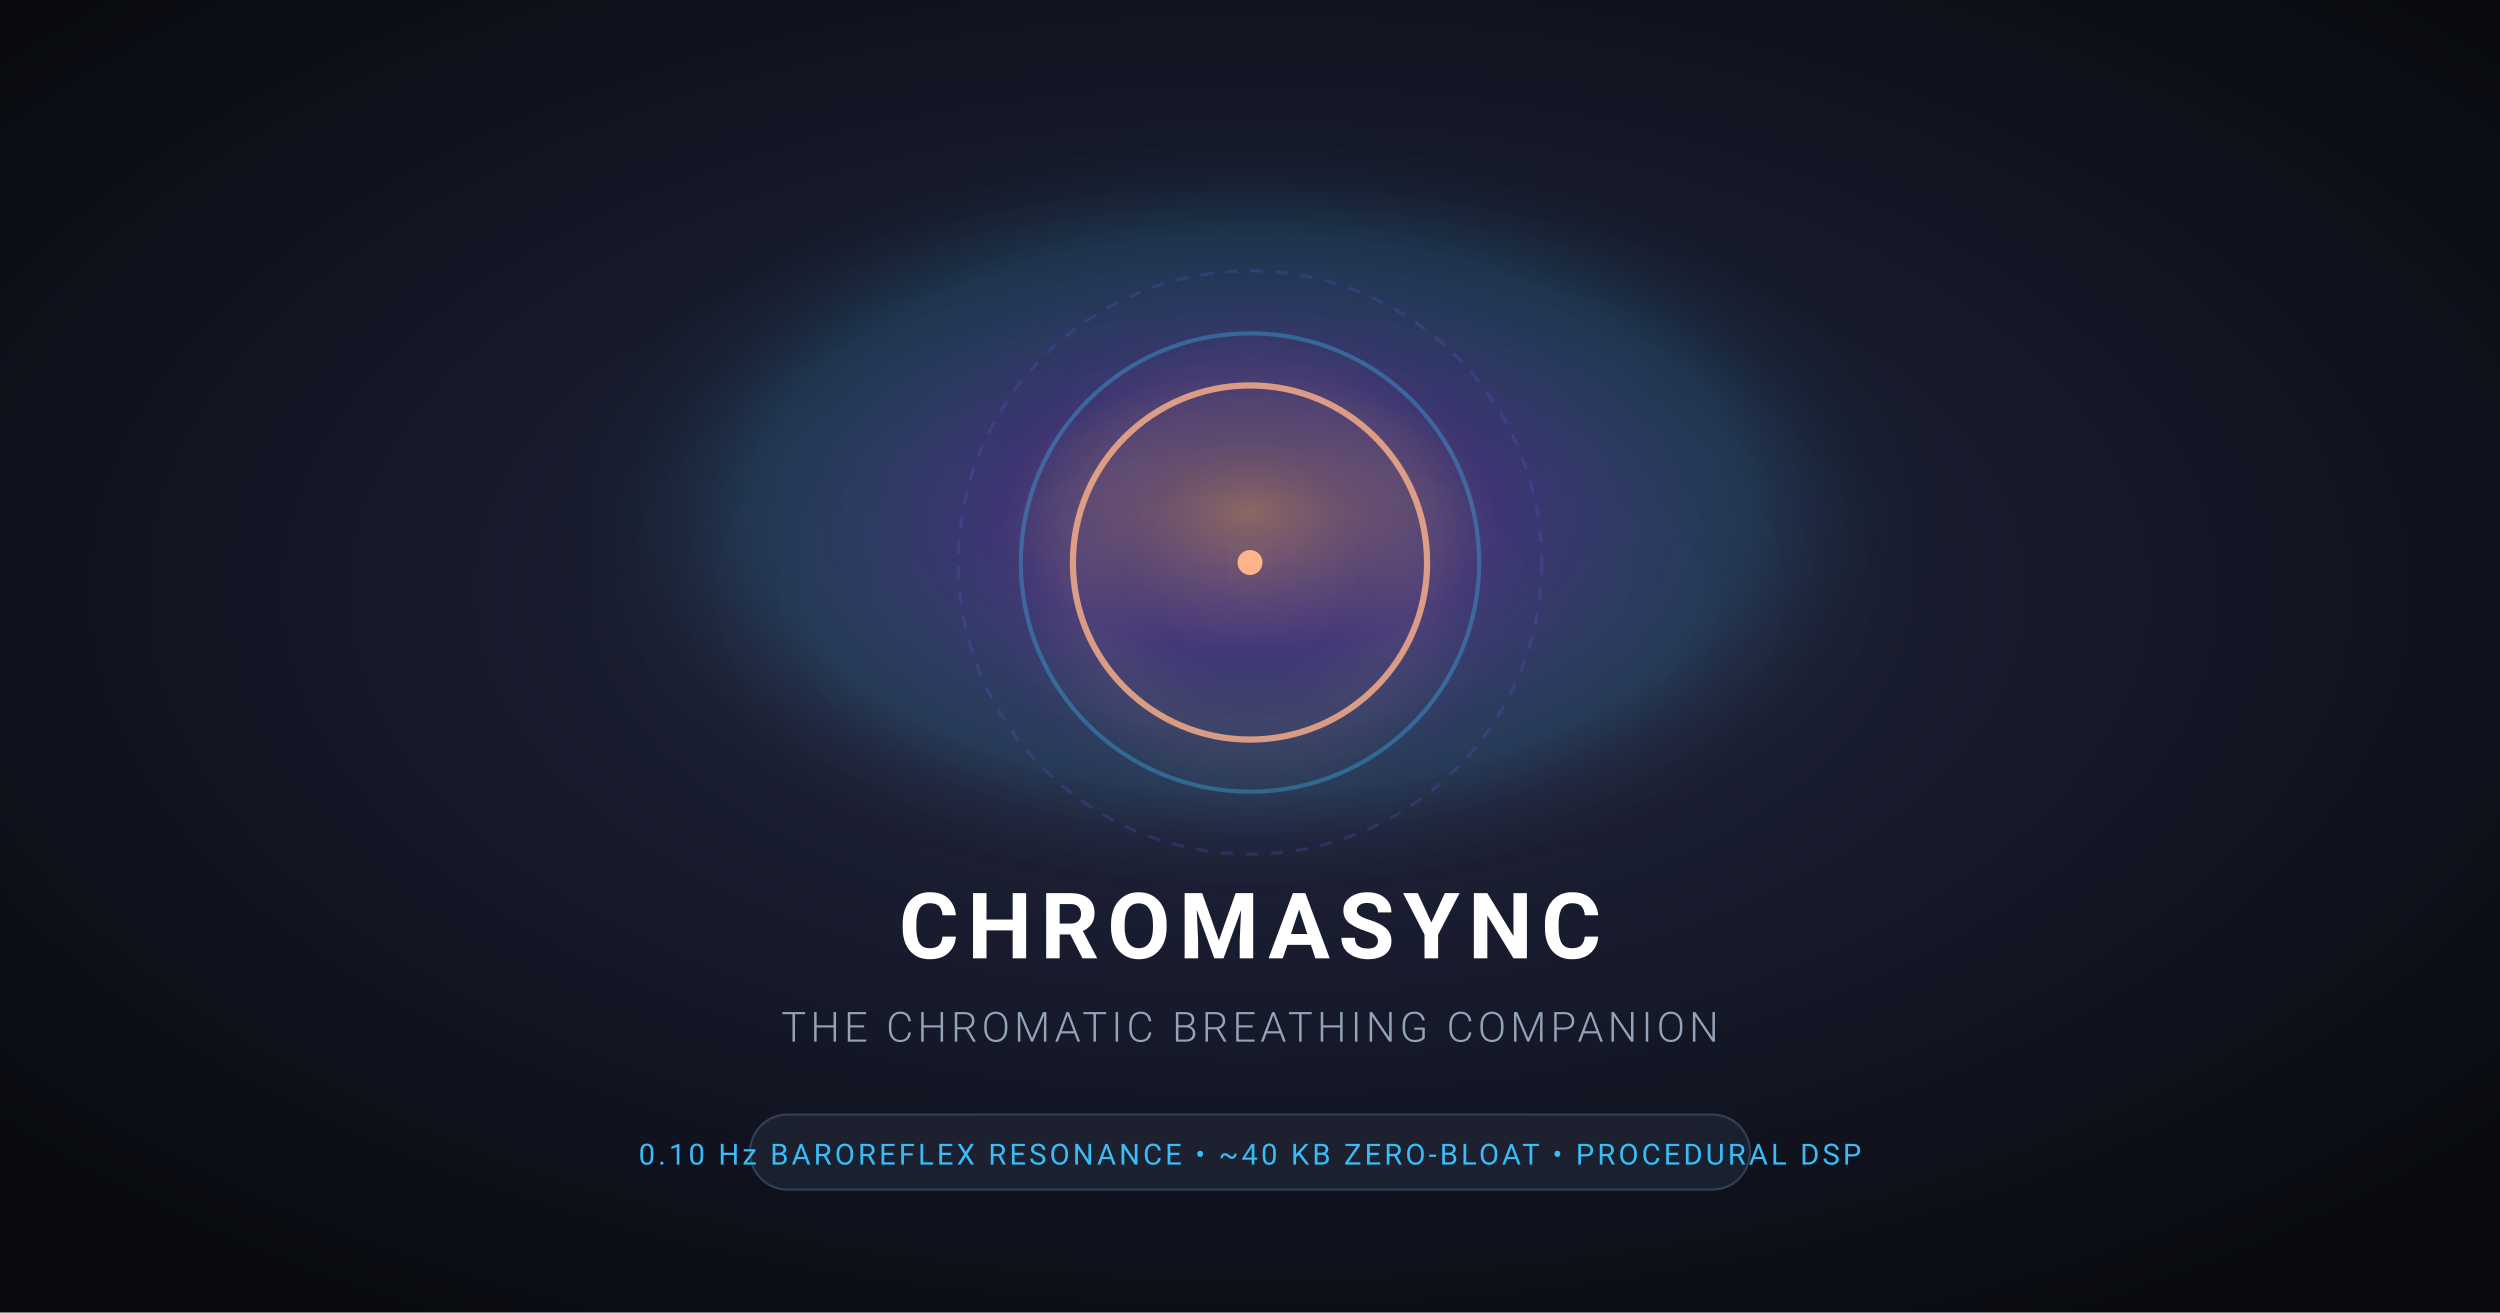
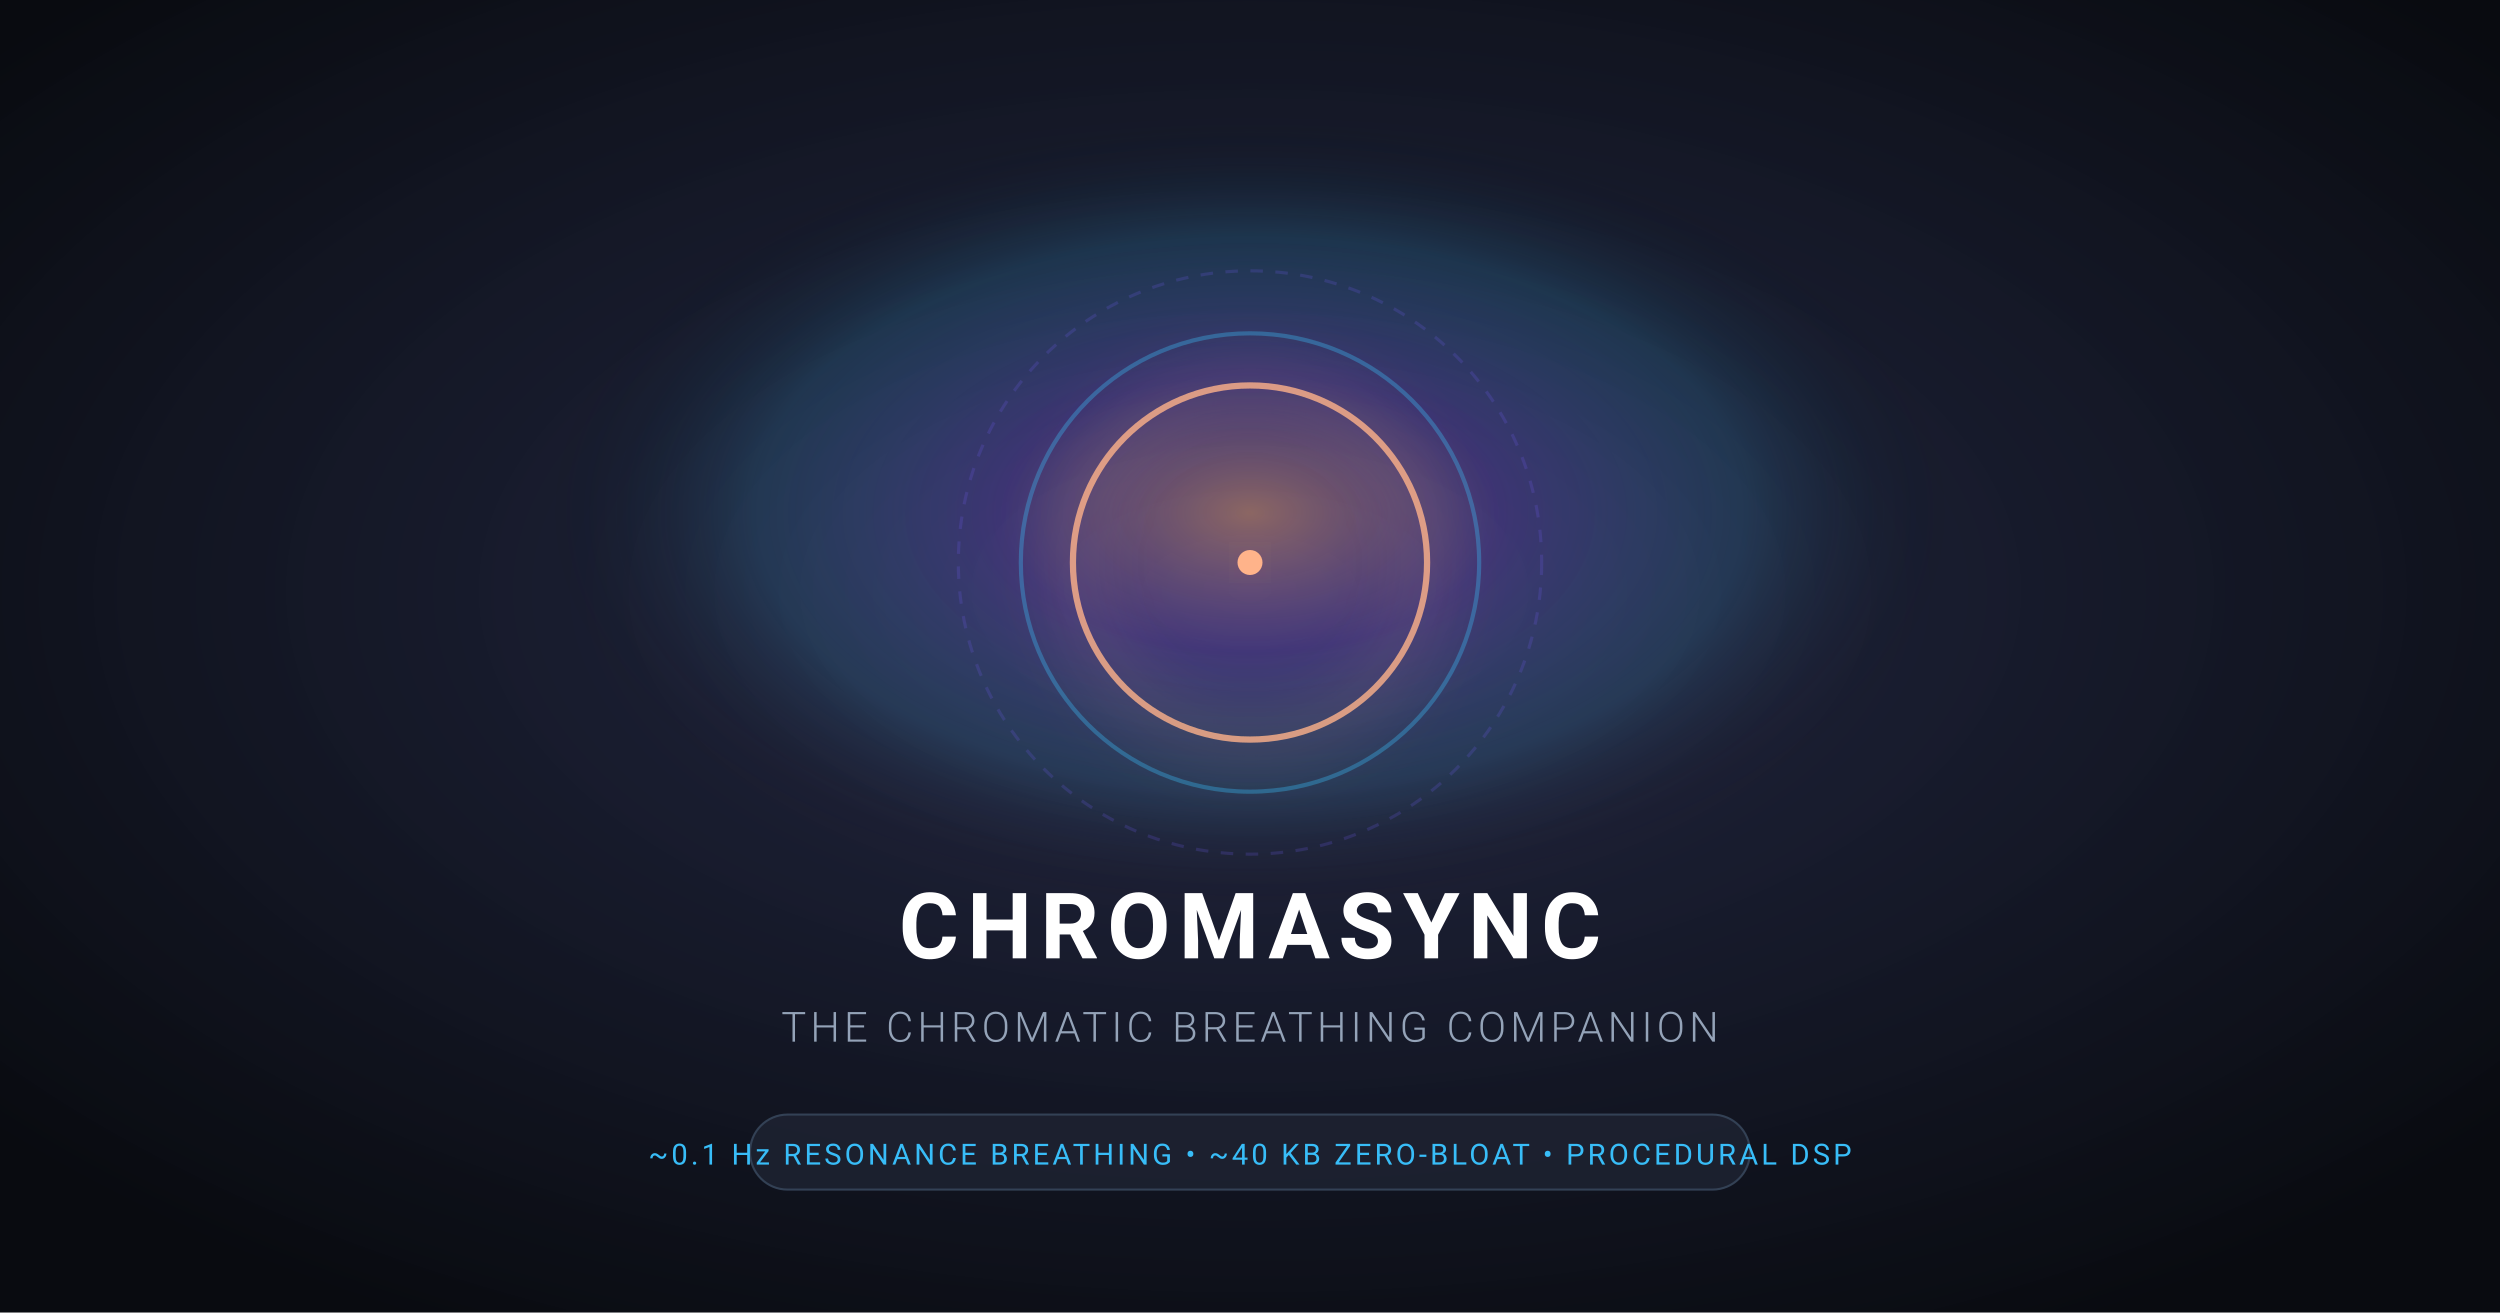
<svg xmlns="http://www.w3.org/2000/svg" viewBox="0 0 1200 630" width="1200" height="630">
  <defs>
    <radialGradient id="bgGlow" cx="50%" cy="45%" r="65%">
      <stop offset="0%" stop-color="#2a2040" stop-opacity="0.95" />
      <stop offset="40%" stop-color="#14182b" stop-opacity="0.98" />
      <stop offset="100%" stop-color="#090b10" stop-opacity="1" />
    </radialGradient>
    <radialGradient id="auroraCore" cx="50%" cy="45%" r="40%">
      <stop offset="0%" stop-color="#ffb38a" stop-opacity="0.45" />
      <stop offset="35%" stop-color="#705df2" stop-opacity="0.3" />
      <stop offset="70%" stop-color="#38bdf8" stop-opacity="0.15" />
      <stop offset="100%" stop-color="#000000" stop-opacity="0" />
    </radialGradient>
    <filter id="glow" x="-30%" y="-30%" width="160%" height="160%">
      <feGaussianBlur stdDeviation="16" result="blur" />
      <feMerge>
        <feMergeNode in="blur" />
        <feMergeNode in="SourceGraphic" />
      </feMerge>
    </filter>
  </defs>
  <rect width="1200" height="630" fill="url(#bgGlow)" />
  <ellipse cx="600" cy="270" rx="420" ry="240" fill="url(#auroraCore)" />
  <circle cx="600" cy="270" r="140" fill="none" stroke="#705df2" stroke-opacity="0.2" stroke-width="1.5" stroke-dasharray="6 6" />
  <circle cx="600" cy="270" r="110" fill="none" stroke="#38bdf8" stroke-opacity="0.35" stroke-width="2" />
  <circle cx="600" cy="270" r="85" fill="none" stroke="#ffb38a" stroke-opacity="0.8" stroke-width="3" filter="url(#glow)" />
  <circle cx="600" cy="270" r="6" fill="#ffb38a" filter="url(#glow)" />
  <g text-anchor="middle">
    <text x="600" y="460" font-family="-apple-system, BlinkMacSystemFont, 'Segoe UI', Roboto, 'Playfair Display', serif" font-size="44" font-weight="600" fill="#ffffff" letter-spacing="4">CHROMASYNC</text>
    <text x="600" y="500" font-family="-apple-system, BlinkMacSystemFont, 'Segoe UI', Roboto, sans-serif" font-size="20" font-weight="300" fill="#94a3b8" letter-spacing="2">THE CHROMATIC BREATHING COMPANION</text>
    <rect x="360" y="535" width="480" height="36" rx="18" fill="#1e2433" fill-opacity="0.8" stroke="#334155" stroke-width="1" />
-     <text x="600" y="559" font-family="-apple-system, BlinkMacSystemFont, 'Segoe UI', Roboto, monospace" font-size="14" font-weight="400" fill="#38bdf8" letter-spacing="1.5">0.10 Hz BAROREFLEX RESONANCE • ~40 KB ZERO-BLOAT • PROCEDURAL DSP</text>
+     <text x="600" y="559" font-family="-apple-system, BlinkMacSystemFont, 'Segoe UI', Roboto, monospace" font-size="14" font-weight="400" fill="#38bdf8" letter-spacing="1.5">~0.1 Hz RESONANCE BREATHING • ~40 KB ZERO-BLOAT • PROCEDURAL DSP</text>
  </g>
</svg>
